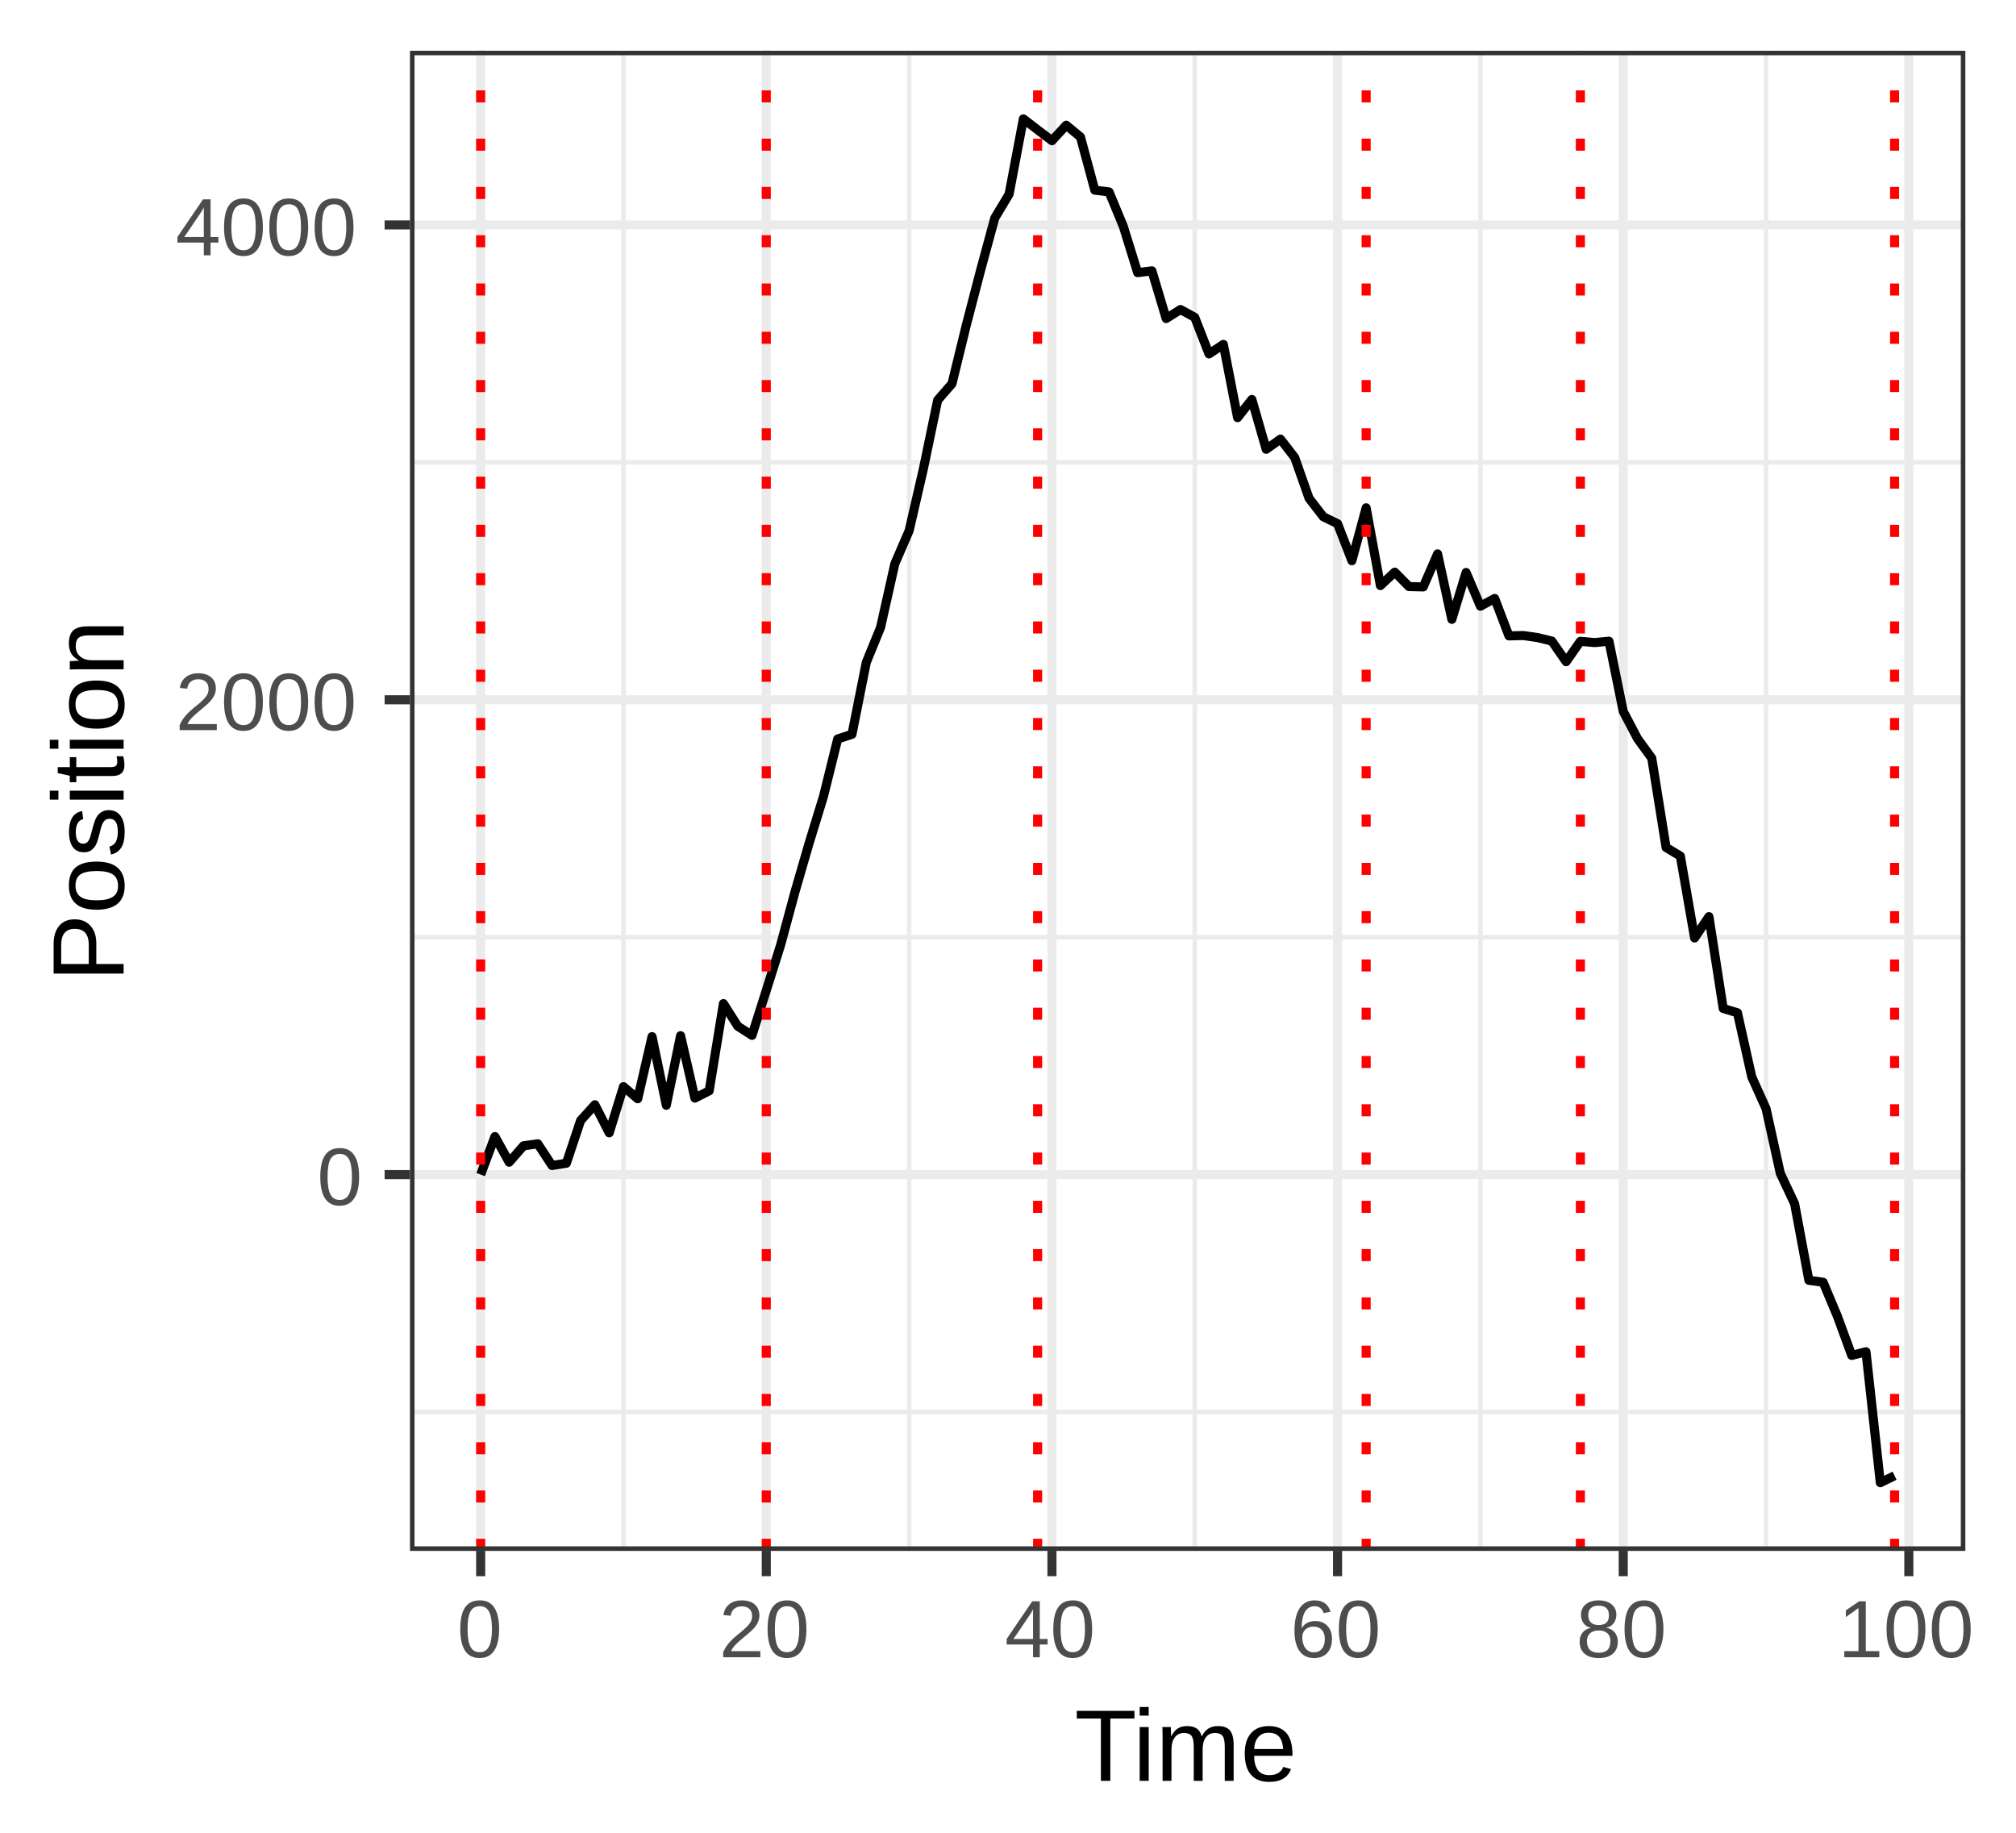
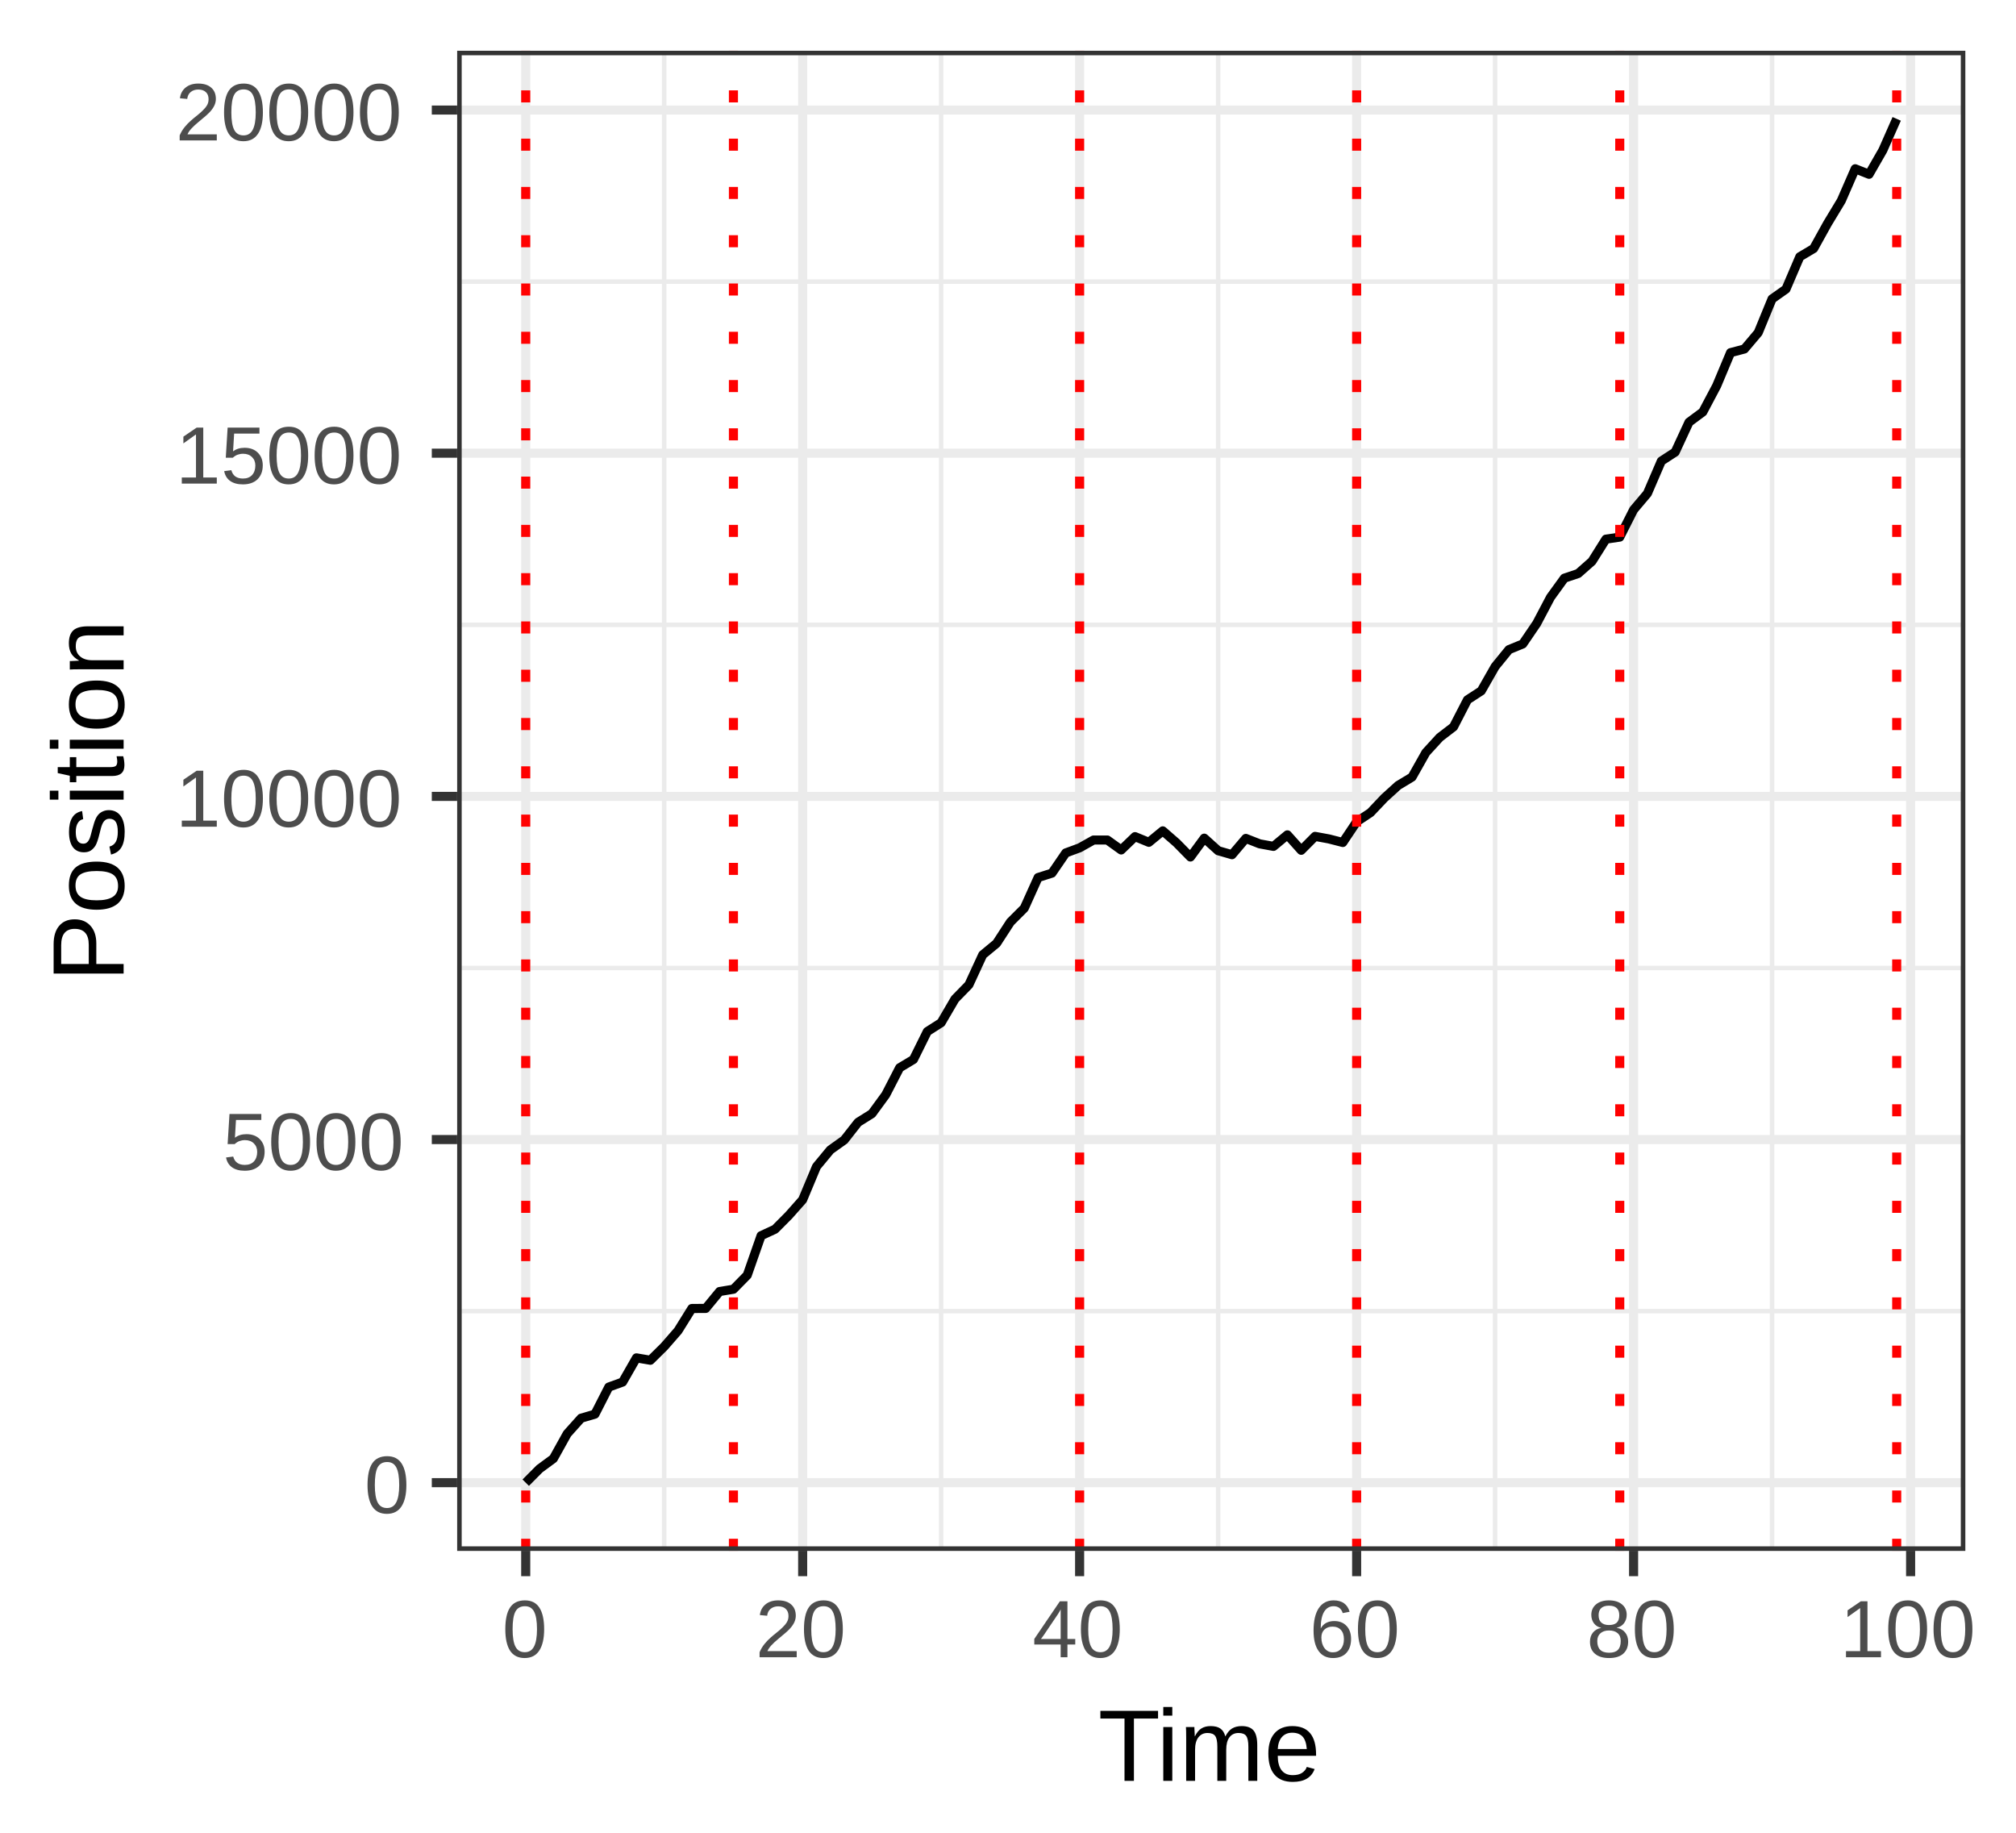
<svg xmlns="http://www.w3.org/2000/svg" viewBox="0 0 237.60 216.00">
  <defs>
    <style type="text/css">
    line, polyline, path, rect, circle {
      fill: none;
      stroke: #000000;
      stroke-linecap: round;
      stroke-linejoin: round;
      stroke-miterlimit: 10.00;
    }
  </style>
  </defs>
  <rect width="100%" height="100%" style="stroke: none; fill: #FFFFFF;" />
  <rect x="0.00" y="0.00" width="237.60" height="216.00" style="stroke-width: 1.07; stroke: #FFFFFF; fill: #FFFFFF;" />
  <defs>
-     <clipPath id="cpNDguMzE1NXwyMzEuNjIyfDE4Mi43NzR8NS45Nzc1OA==">
-       <rect x="48.32" y="5.98" width="183.31" height="176.80" />
+     <clipPath id="cpNTMuODc3fDIzMS42MjJ8MTgyLjc3NHw1Ljk3NzU4">
+       <rect x="53.88" y="5.98" width="177.75" height="176.80" />
    </clipPath>
  </defs>
-   <rect x="48.32" y="5.98" width="183.31" height="176.80" style="stroke-width: 1.07; stroke: none; fill: #FFFFFF;" clip-path="url(#cpNDguMzE1NXwyMzEuNjIyfDE4Mi43NzR8NS45Nzc1OA==)" />
-   <polyline points="48.32,166.41 231.62,166.41 " style="stroke-width: 0.53; stroke: #EBEBEB; stroke-linecap: butt;" clip-path="url(#cpNDguMzE1NXwyMzEuNjIyfDE4Mi43NzR8NS45Nzc1OA==)" />
-   <polyline points="48.32,110.45 231.62,110.45 " style="stroke-width: 0.53; stroke: #EBEBEB; stroke-linecap: butt;" clip-path="url(#cpNDguMzE1NXwyMzEuNjIyfDE4Mi43NzR8NS45Nzc1OA==)" />
-   <polyline points="48.32,54.49 231.62,54.49 " style="stroke-width: 0.53; stroke: #EBEBEB; stroke-linecap: butt;" clip-path="url(#cpNDguMzE1NXwyMzEuNjIyfDE4Mi43NzR8NS45Nzc1OA==)" />
-   <polyline points="73.48,182.77 73.48,5.98 " style="stroke-width: 0.53; stroke: #EBEBEB; stroke-linecap: butt;" clip-path="url(#cpNDguMzE1NXwyMzEuNjIyfDE4Mi43NzR8NS45Nzc1OA==)" />
-   <polyline points="107.15,182.77 107.15,5.98 " style="stroke-width: 0.53; stroke: #EBEBEB; stroke-linecap: butt;" clip-path="url(#cpNDguMzE1NXwyMzEuNjIyfDE4Mi43NzR8NS45Nzc1OA==)" />
-   <polyline points="140.81,182.77 140.81,5.98 " style="stroke-width: 0.53; stroke: #EBEBEB; stroke-linecap: butt;" clip-path="url(#cpNDguMzE1NXwyMzEuNjIyfDE4Mi43NzR8NS45Nzc1OA==)" />
-   <polyline points="174.48,182.77 174.48,5.98 " style="stroke-width: 0.53; stroke: #EBEBEB; stroke-linecap: butt;" clip-path="url(#cpNDguMzE1NXwyMzEuNjIyfDE4Mi43NzR8NS45Nzc1OA==)" />
-   <polyline points="208.14,182.77 208.14,5.98 " style="stroke-width: 0.53; stroke: #EBEBEB; stroke-linecap: butt;" clip-path="url(#cpNDguMzE1NXwyMzEuNjIyfDE4Mi43NzR8NS45Nzc1OA==)" />
-   <polyline points="48.32,138.43 231.62,138.43 " style="stroke-width: 1.07; stroke: #EBEBEB; stroke-linecap: butt;" clip-path="url(#cpNDguMzE1NXwyMzEuNjIyfDE4Mi43NzR8NS45Nzc1OA==)" />
-   <polyline points="48.32,82.47 231.62,82.47 " style="stroke-width: 1.07; stroke: #EBEBEB; stroke-linecap: butt;" clip-path="url(#cpNDguMzE1NXwyMzEuNjIyfDE4Mi43NzR8NS45Nzc1OA==)" />
-   <polyline points="48.32,26.51 231.62,26.51 " style="stroke-width: 1.07; stroke: #EBEBEB; stroke-linecap: butt;" clip-path="url(#cpNDguMzE1NXwyMzEuNjIyfDE4Mi43NzR8NS45Nzc1OA==)" />
-   <polyline points="56.65,182.77 56.65,5.98 " style="stroke-width: 1.07; stroke: #EBEBEB; stroke-linecap: butt;" clip-path="url(#cpNDguMzE1NXwyMzEuNjIyfDE4Mi43NzR8NS45Nzc1OA==)" />
-   <polyline points="90.31,182.77 90.31,5.98 " style="stroke-width: 1.07; stroke: #EBEBEB; stroke-linecap: butt;" clip-path="url(#cpNDguMzE1NXwyMzEuNjIyfDE4Mi43NzR8NS45Nzc1OA==)" />
-   <polyline points="123.98,182.77 123.98,5.98 " style="stroke-width: 1.07; stroke: #EBEBEB; stroke-linecap: butt;" clip-path="url(#cpNDguMzE1NXwyMzEuNjIyfDE4Mi43NzR8NS45Nzc1OA==)" />
-   <polyline points="157.64,182.77 157.64,5.98 " style="stroke-width: 1.07; stroke: #EBEBEB; stroke-linecap: butt;" clip-path="url(#cpNDguMzE1NXwyMzEuNjIyfDE4Mi43NzR8NS45Nzc1OA==)" />
-   <polyline points="191.31,182.77 191.31,5.98 " style="stroke-width: 1.07; stroke: #EBEBEB; stroke-linecap: butt;" clip-path="url(#cpNDguMzE1NXwyMzEuNjIyfDE4Mi43NzR8NS45Nzc1OA==)" />
-   <polyline points="224.97,182.77 224.97,5.98 " style="stroke-width: 1.07; stroke: #EBEBEB; stroke-linecap: butt;" clip-path="url(#cpNDguMzE1NXwyMzEuNjIyfDE4Mi43NzR8NS45Nzc1OA==)" />
-   <polyline points="56.65,138.43 58.33,133.95 60.01,136.97 61.70,135.04 63.38,134.80 65.06,137.36 66.75,137.09 68.43,132.06 70.11,130.20 71.80,133.51 73.48,128.07 75.16,129.49 76.85,122.17 78.53,130.26 80.21,122.06 81.90,129.41 83.58,128.56 85.26,118.28 86.95,120.94 88.63,122.02 90.31,116.73 92.00,111.38 93.68,105.16 95.36,99.37 97.05,93.87 98.73,87.09 100.41,86.54 102.10,78.06 103.78,73.95 105.46,66.45 107.15,62.54 108.83,55.24 110.51,47.16 112.20,45.22 113.88,38.34 115.56,31.89 117.24,25.70 118.93,22.88 120.61,14.01 122.29,15.30 123.98,16.58 125.66,14.76 127.34,16.14 129.03,22.41 130.71,22.62 132.39,26.68 134.08,32.13 135.76,31.92 137.44,37.54 139.13,36.48 140.81,37.40 142.49,41.71 144.18,40.59 145.86,49.22 147.54,47.08 149.23,52.95 150.91,51.75 152.59,53.92 154.28,58.72 155.96,60.90 157.64,61.72 159.33,66.08 161.01,59.85 162.69,69.01 164.38,67.43 166.06,69.13 167.74,69.17 169.43,65.28 171.11,72.99 172.79,67.47 174.48,71.44 176.16,70.53 177.84,74.94 179.53,74.90 181.21,75.14 182.89,75.55 184.58,77.98 186.26,75.58 187.94,75.73 189.63,75.57 191.31,83.84 192.99,87.04 194.67,89.35 196.36,99.88 198.04,100.89 199.72,110.54 201.41,108.03 203.09,118.85 204.77,119.36 206.46,126.92 208.14,130.65 209.82,138.28 211.51,141.87 213.19,150.89 214.87,151.12 216.56,155.15 218.24,159.74 219.92,159.31 221.61,174.74 223.29,173.92 " style="stroke-width: 1.07; stroke-linecap: butt;" clip-path="url(#cpNDguMzE1NXwyMzEuNjIyfDE4Mi43NzR8NS45Nzc1OA==)" />
-   <line x1="90.31" y1="182.77" x2="90.31" y2="5.98" style="stroke-width: 1.07; stroke: #FF0000; stroke-dasharray: 1.42,4.27; stroke-linecap: butt;" clip-path="url(#cpNDguMzE1NXwyMzEuNjIyfDE4Mi43NzR8NS45Nzc1OA==)" />
-   <line x1="122.29" y1="182.77" x2="122.29" y2="5.98" style="stroke-width: 1.07; stroke: #FF0000; stroke-dasharray: 1.42,4.27; stroke-linecap: butt;" clip-path="url(#cpNDguMzE1NXwyMzEuNjIyfDE4Mi43NzR8NS45Nzc1OA==)" />
-   <line x1="161.01" y1="182.77" x2="161.01" y2="5.98" style="stroke-width: 1.07; stroke: #FF0000; stroke-dasharray: 1.42,4.27; stroke-linecap: butt;" clip-path="url(#cpNDguMzE1NXwyMzEuNjIyfDE4Mi43NzR8NS45Nzc1OA==)" />
-   <line x1="186.26" y1="182.77" x2="186.26" y2="5.98" style="stroke-width: 1.07; stroke: #FF0000; stroke-dasharray: 1.42,4.27; stroke-linecap: butt;" clip-path="url(#cpNDguMzE1NXwyMzEuNjIyfDE4Mi43NzR8NS45Nzc1OA==)" />
-   <line x1="223.29" y1="182.77" x2="223.29" y2="5.98" style="stroke-width: 1.07; stroke: #FF0000; stroke-dasharray: 1.42,4.27; stroke-linecap: butt;" clip-path="url(#cpNDguMzE1NXwyMzEuNjIyfDE4Mi43NzR8NS45Nzc1OA==)" />
-   <line x1="56.65" y1="182.77" x2="56.65" y2="5.98" style="stroke-width: 1.07; stroke: #FF0000; stroke-dasharray: 1.42,4.27; stroke-linecap: butt;" clip-path="url(#cpNDguMzE1NXwyMzEuNjIyfDE4Mi43NzR8NS45Nzc1OA==)" />
-   <rect x="48.32" y="5.98" width="183.31" height="176.80" style="stroke-width: 1.07; stroke: #333333;" clip-path="url(#cpNDguMzE1NXwyMzEuNjIyfDE4Mi43NzR8NS45Nzc1OA==)" />
+   <rect x="53.88" y="5.98" width="177.75" height="176.80" style="stroke-width: 1.07; stroke: none; fill: #FFFFFF;" clip-path="url(#cpNTMuODc3fDIzMS42MjJ8MTgyLjc3NHw1Ljk3NzU4)" />
+   <polyline points="53.88,154.52 231.62,154.52 " style="stroke-width: 0.53; stroke: #EBEBEB; stroke-linecap: butt;" clip-path="url(#cpNTMuODc3fDIzMS42MjJ8MTgyLjc3NHw1Ljk3NzU4)" />
+   <polyline points="53.88,114.08 231.62,114.08 " style="stroke-width: 0.53; stroke: #EBEBEB; stroke-linecap: butt;" clip-path="url(#cpNTMuODc3fDIzMS42MjJ8MTgyLjc3NHw1Ljk3NzU4)" />
+   <polyline points="53.88,73.64 231.62,73.64 " style="stroke-width: 0.53; stroke: #EBEBEB; stroke-linecap: butt;" clip-path="url(#cpNTMuODc3fDIzMS42MjJ8MTgyLjc3NHw1Ljk3NzU4)" />
+   <polyline points="53.88,33.19 231.62,33.19 " style="stroke-width: 0.53; stroke: #EBEBEB; stroke-linecap: butt;" clip-path="url(#cpNTMuODc3fDIzMS42MjJ8MTgyLjc3NHw1Ljk3NzU4)" />
+   <polyline points="78.28,182.77 78.28,5.98 " style="stroke-width: 0.53; stroke: #EBEBEB; stroke-linecap: butt;" clip-path="url(#cpNTMuODc3fDIzMS42MjJ8MTgyLjc3NHw1Ljk3NzU4)" />
+   <polyline points="110.92,182.77 110.92,5.98 " style="stroke-width: 0.53; stroke: #EBEBEB; stroke-linecap: butt;" clip-path="url(#cpNTMuODc3fDIzMS42MjJ8MTgyLjc3NHw1Ljk3NzU4)" />
+   <polyline points="143.57,182.77 143.57,5.98 " style="stroke-width: 0.53; stroke: #EBEBEB; stroke-linecap: butt;" clip-path="url(#cpNTMuODc3fDIzMS42MjJ8MTgyLjc3NHw1Ljk3NzU4)" />
+   <polyline points="176.21,182.77 176.21,5.98 " style="stroke-width: 0.53; stroke: #EBEBEB; stroke-linecap: butt;" clip-path="url(#cpNTMuODc3fDIzMS42MjJ8MTgyLjc3NHw1Ljk3NzU4)" />
+   <polyline points="208.85,182.77 208.85,5.98 " style="stroke-width: 0.53; stroke: #EBEBEB; stroke-linecap: butt;" clip-path="url(#cpNTMuODc3fDIzMS42MjJ8MTgyLjc3NHw1Ljk3NzU4)" />
+   <polyline points="53.88,174.74 231.62,174.74 " style="stroke-width: 1.07; stroke: #EBEBEB; stroke-linecap: butt;" clip-path="url(#cpNTMuODc3fDIzMS42MjJ8MTgyLjc3NHw1Ljk3NzU4)" />
+   <polyline points="53.88,134.30 231.62,134.30 " style="stroke-width: 1.07; stroke: #EBEBEB; stroke-linecap: butt;" clip-path="url(#cpNTMuODc3fDIzMS42MjJ8MTgyLjc3NHw1Ljk3NzU4)" />
+   <polyline points="53.88,93.86 231.62,93.86 " style="stroke-width: 1.07; stroke: #EBEBEB; stroke-linecap: butt;" clip-path="url(#cpNTMuODc3fDIzMS42MjJ8MTgyLjc3NHw1Ljk3NzU4)" />
+   <polyline points="53.88,53.41 231.62,53.41 " style="stroke-width: 1.07; stroke: #EBEBEB; stroke-linecap: butt;" clip-path="url(#cpNTMuODc3fDIzMS42MjJ8MTgyLjc3NHw1Ljk3NzU4)" />
+   <polyline points="53.88,12.97 231.62,12.97 " style="stroke-width: 1.07; stroke: #EBEBEB; stroke-linecap: butt;" clip-path="url(#cpNTMuODc3fDIzMS42MjJ8MTgyLjc3NHw1Ljk3NzU4)" />
+   <polyline points="61.96,182.77 61.96,5.98 " style="stroke-width: 1.07; stroke: #EBEBEB; stroke-linecap: butt;" clip-path="url(#cpNTMuODc3fDIzMS42MjJ8MTgyLjc3NHw1Ljk3NzU4)" />
+   <polyline points="94.60,182.77 94.60,5.98 " style="stroke-width: 1.07; stroke: #EBEBEB; stroke-linecap: butt;" clip-path="url(#cpNTMuODc3fDIzMS42MjJ8MTgyLjc3NHw1Ljk3NzU4)" />
+   <polyline points="127.24,182.77 127.24,5.98 " style="stroke-width: 1.07; stroke: #EBEBEB; stroke-linecap: butt;" clip-path="url(#cpNTMuODc3fDIzMS42MjJ8MTgyLjc3NHw1Ljk3NzU4)" />
+   <polyline points="159.89,182.77 159.89,5.98 " style="stroke-width: 1.07; stroke: #EBEBEB; stroke-linecap: butt;" clip-path="url(#cpNTMuODc3fDIzMS42MjJ8MTgyLjc3NHw1Ljk3NzU4)" />
+   <polyline points="192.53,182.77 192.53,5.98 " style="stroke-width: 1.07; stroke: #EBEBEB; stroke-linecap: butt;" clip-path="url(#cpNTMuODc3fDIzMS42MjJ8MTgyLjc3NHw1Ljk3NzU4)" />
+   <polyline points="225.18,182.77 225.18,5.98 " style="stroke-width: 1.07; stroke: #EBEBEB; stroke-linecap: butt;" clip-path="url(#cpNTMuODc3fDIzMS42MjJ8MTgyLjc3NHw1Ljk3NzU4)" />
+   <polyline points="61.96,174.74 63.59,173.10 65.22,171.90 66.85,168.97 68.49,167.14 70.12,166.66 71.75,163.47 73.38,162.88 75.01,160.03 76.65,160.31 78.28,158.70 79.91,156.83 81.54,154.21 83.17,154.20 84.81,152.21 86.44,151.94 88.07,150.28 89.70,145.63 91.34,144.87 92.97,143.23 94.60,141.39 96.23,137.49 97.86,135.52 99.50,134.35 101.13,132.27 102.76,131.25 104.39,129.02 106.03,125.84 107.66,124.86 109.29,121.57 110.92,120.53 112.55,117.74 114.19,116.06 115.82,112.53 117.45,111.18 119.08,108.67 120.72,107.03 122.35,103.42 123.98,102.90 125.61,100.52 127.24,99.92 128.88,99.00 130.51,99.00 132.14,100.17 133.77,98.60 135.40,99.27 137.04,97.92 138.67,99.34 140.30,101.00 141.93,98.78 143.57,100.26 145.20,100.73 146.83,98.81 148.46,99.45 150.09,99.75 151.73,98.39 153.36,100.21 154.99,98.57 156.62,98.87 158.26,99.29 159.89,96.85 161.52,95.77 163.15,94.05 164.78,92.57 166.42,91.58 168.05,88.69 169.68,86.91 171.31,85.66 172.95,82.48 174.58,81.42 176.21,78.56 177.84,76.56 179.47,75.89 181.11,73.48 182.74,70.39 184.37,68.14 186.00,67.59 187.63,66.15 189.27,63.54 190.90,63.30 192.53,60.08 194.16,58.15 195.80,54.34 197.43,53.28 199.06,49.76 200.69,48.55 202.32,45.47 203.96,41.56 205.59,41.13 207.22,39.20 208.85,35.23 210.49,34.07 212.12,30.26 213.75,29.29 215.38,26.35 217.01,23.65 218.65,19.89 220.28,20.54 221.91,17.70 223.54,14.01 " style="stroke-width: 1.07; stroke-linecap: butt;" clip-path="url(#cpNTMuODc3fDIzMS42MjJ8MTgyLjc3NHw1Ljk3NzU4)" />
+   <line x1="86.44" y1="182.77" x2="86.44" y2="5.98" style="stroke-width: 1.07; stroke: #FF0000; stroke-dasharray: 1.42,4.27; stroke-linecap: butt;" clip-path="url(#cpNTMuODc3fDIzMS42MjJ8MTgyLjc3NHw1Ljk3NzU4)" />
+   <line x1="127.24" y1="182.77" x2="127.24" y2="5.98" style="stroke-width: 1.07; stroke: #FF0000; stroke-dasharray: 1.42,4.27; stroke-linecap: butt;" clip-path="url(#cpNTMuODc3fDIzMS42MjJ8MTgyLjc3NHw1Ljk3NzU4)" />
+   <line x1="159.89" y1="182.77" x2="159.89" y2="5.98" style="stroke-width: 1.07; stroke: #FF0000; stroke-dasharray: 1.42,4.27; stroke-linecap: butt;" clip-path="url(#cpNTMuODc3fDIzMS42MjJ8MTgyLjc3NHw1Ljk3NzU4)" />
+   <line x1="190.90" y1="182.77" x2="190.90" y2="5.98" style="stroke-width: 1.07; stroke: #FF0000; stroke-dasharray: 1.42,4.27; stroke-linecap: butt;" clip-path="url(#cpNTMuODc3fDIzMS42MjJ8MTgyLjc3NHw1Ljk3NzU4)" />
+   <line x1="223.54" y1="182.77" x2="223.54" y2="5.98" style="stroke-width: 1.07; stroke: #FF0000; stroke-dasharray: 1.42,4.27; stroke-linecap: butt;" clip-path="url(#cpNTMuODc3fDIzMS42MjJ8MTgyLjc3NHw1Ljk3NzU4)" />
+   <line x1="61.96" y1="182.77" x2="61.96" y2="5.98" style="stroke-width: 1.07; stroke: #FF0000; stroke-dasharray: 1.42,4.27; stroke-linecap: butt;" clip-path="url(#cpNTMuODc3fDIzMS42MjJ8MTgyLjc3NHw1Ljk3NzU4)" />
+   <rect x="53.88" y="5.98" width="177.75" height="176.80" style="stroke-width: 1.07; stroke: #333333;" clip-path="url(#cpNTMuODc3fDIzMS42MjJ8MTgyLjc3NHw1Ljk3NzU4)" />
  <defs>
    <clipPath id="cpMHwyMzcuNnwyMTZ8MA==">
      <rect x="0.00" y="0.00" width="237.60" height="216.00" />
    </clipPath>
  </defs>
  <g clip-path="url(#cpMHwyMzcuNnwyMTZ8MA==)">
-     <text x="37.37" y="142.01" style="font-size: 9.60px; fill: #4D4D4D; font-family: Arial;" textLength="5.56px" lengthAdjust="spacingAndGlyphs">0</text>
+     <text x="42.94" y="178.32" style="font-size: 9.60px; fill: #4D4D4D; font-family: Arial;" textLength="5.56px" lengthAdjust="spacingAndGlyphs">0</text>
  </g>
  <g clip-path="url(#cpMHwyMzcuNnwyMTZ8MA==)">
-     <text x="20.69" y="86.05" style="font-size: 9.60px; fill: #4D4D4D; font-family: Arial;" textLength="22.25px" lengthAdjust="spacingAndGlyphs">2000</text>
+     <text x="26.25" y="137.88" style="font-size: 9.60px; fill: #4D4D4D; font-family: Arial;" textLength="22.25px" lengthAdjust="spacingAndGlyphs">5000</text>
  </g>
  <g clip-path="url(#cpMHwyMzcuNnwyMTZ8MA==)">
-     <text x="20.69" y="30.09" style="font-size: 9.60px; fill: #4D4D4D; font-family: Arial;" textLength="22.25px" lengthAdjust="spacingAndGlyphs">4000</text>
-   </g>
-   <polyline points="45.33,138.43 48.32,138.43 " style="stroke-width: 1.07; stroke: #333333; stroke-linecap: butt;" clip-path="url(#cpMHwyMzcuNnwyMTZ8MA==)" />
-   <polyline points="45.33,82.47 48.32,82.47 " style="stroke-width: 1.07; stroke: #333333; stroke-linecap: butt;" clip-path="url(#cpMHwyMzcuNnwyMTZ8MA==)" />
-   <polyline points="45.33,26.51 48.32,26.51 " style="stroke-width: 1.07; stroke: #333333; stroke-linecap: butt;" clip-path="url(#cpMHwyMzcuNnwyMTZ8MA==)" />
-   <polyline points="56.65,185.76 56.65,182.77 " style="stroke-width: 1.07; stroke: #333333; stroke-linecap: butt;" clip-path="url(#cpMHwyMzcuNnwyMTZ8MA==)" />
-   <polyline points="90.31,185.76 90.31,182.77 " style="stroke-width: 1.07; stroke: #333333; stroke-linecap: butt;" clip-path="url(#cpMHwyMzcuNnwyMTZ8MA==)" />
-   <polyline points="123.98,185.76 123.98,182.77 " style="stroke-width: 1.07; stroke: #333333; stroke-linecap: butt;" clip-path="url(#cpMHwyMzcuNnwyMTZ8MA==)" />
-   <polyline points="157.64,185.76 157.64,182.77 " style="stroke-width: 1.07; stroke: #333333; stroke-linecap: butt;" clip-path="url(#cpMHwyMzcuNnwyMTZ8MA==)" />
-   <polyline points="191.31,185.76 191.31,182.77 " style="stroke-width: 1.07; stroke: #333333; stroke-linecap: butt;" clip-path="url(#cpMHwyMzcuNnwyMTZ8MA==)" />
-   <polyline points="224.97,185.76 224.97,182.77 " style="stroke-width: 1.07; stroke: #333333; stroke-linecap: butt;" clip-path="url(#cpMHwyMzcuNnwyMTZ8MA==)" />
-   <g clip-path="url(#cpMHwyMzcuNnwyMTZ8MA==)">
-     <text x="53.87" y="195.31" style="font-size: 9.60px; fill: #4D4D4D; font-family: Arial;" textLength="5.56px" lengthAdjust="spacingAndGlyphs">0</text>
+     <text x="20.69" y="97.43" style="font-size: 9.60px; fill: #4D4D4D; font-family: Arial;" textLength="27.81px" lengthAdjust="spacingAndGlyphs">10000</text>
  </g>
  <g clip-path="url(#cpMHwyMzcuNnwyMTZ8MA==)">
-     <text x="84.75" y="195.31" style="font-size: 9.60px; fill: #4D4D4D; font-family: Arial;" textLength="11.12px" lengthAdjust="spacingAndGlyphs">20</text>
+     <text x="20.69" y="56.99" style="font-size: 9.60px; fill: #4D4D4D; font-family: Arial;" textLength="27.81px" lengthAdjust="spacingAndGlyphs">15000</text>
  </g>
  <g clip-path="url(#cpMHwyMzcuNnwyMTZ8MA==)">
-     <text x="118.42" y="195.31" style="font-size: 9.60px; fill: #4D4D4D; font-family: Arial;" textLength="11.12px" lengthAdjust="spacingAndGlyphs">40</text>
+     <text x="20.69" y="16.55" style="font-size: 9.60px; fill: #4D4D4D; font-family: Arial;" textLength="27.81px" lengthAdjust="spacingAndGlyphs">20000</text>
+   </g>
+   <polyline points="50.89,174.74 53.88,174.74 " style="stroke-width: 1.07; stroke: #333333; stroke-linecap: butt;" clip-path="url(#cpMHwyMzcuNnwyMTZ8MA==)" />
+   <polyline points="50.89,134.30 53.88,134.30 " style="stroke-width: 1.07; stroke: #333333; stroke-linecap: butt;" clip-path="url(#cpMHwyMzcuNnwyMTZ8MA==)" />
+   <polyline points="50.89,93.86 53.88,93.86 " style="stroke-width: 1.07; stroke: #333333; stroke-linecap: butt;" clip-path="url(#cpMHwyMzcuNnwyMTZ8MA==)" />
+   <polyline points="50.89,53.41 53.88,53.41 " style="stroke-width: 1.07; stroke: #333333; stroke-linecap: butt;" clip-path="url(#cpMHwyMzcuNnwyMTZ8MA==)" />
+   <polyline points="50.89,12.97 53.88,12.97 " style="stroke-width: 1.07; stroke: #333333; stroke-linecap: butt;" clip-path="url(#cpMHwyMzcuNnwyMTZ8MA==)" />
+   <polyline points="61.96,185.76 61.96,182.77 " style="stroke-width: 1.07; stroke: #333333; stroke-linecap: butt;" clip-path="url(#cpMHwyMzcuNnwyMTZ8MA==)" />
+   <polyline points="94.60,185.76 94.60,182.77 " style="stroke-width: 1.07; stroke: #333333; stroke-linecap: butt;" clip-path="url(#cpMHwyMzcuNnwyMTZ8MA==)" />
+   <polyline points="127.24,185.76 127.24,182.77 " style="stroke-width: 1.07; stroke: #333333; stroke-linecap: butt;" clip-path="url(#cpMHwyMzcuNnwyMTZ8MA==)" />
+   <polyline points="159.89,185.76 159.89,182.77 " style="stroke-width: 1.07; stroke: #333333; stroke-linecap: butt;" clip-path="url(#cpMHwyMzcuNnwyMTZ8MA==)" />
+   <polyline points="192.53,185.76 192.53,182.77 " style="stroke-width: 1.07; stroke: #333333; stroke-linecap: butt;" clip-path="url(#cpMHwyMzcuNnwyMTZ8MA==)" />
+   <polyline points="225.18,185.76 225.18,182.77 " style="stroke-width: 1.07; stroke: #333333; stroke-linecap: butt;" clip-path="url(#cpMHwyMzcuNnwyMTZ8MA==)" />
+   <g clip-path="url(#cpMHwyMzcuNnwyMTZ8MA==)">
+     <text x="59.18" y="195.31" style="font-size: 9.60px; fill: #4D4D4D; font-family: Arial;" textLength="5.56px" lengthAdjust="spacingAndGlyphs">0</text>
  </g>
  <g clip-path="url(#cpMHwyMzcuNnwyMTZ8MA==)">
-     <text x="152.08" y="195.31" style="font-size: 9.60px; fill: #4D4D4D; font-family: Arial;" textLength="11.12px" lengthAdjust="spacingAndGlyphs">60</text>
+     <text x="89.04" y="195.31" style="font-size: 9.60px; fill: #4D4D4D; font-family: Arial;" textLength="11.12px" lengthAdjust="spacingAndGlyphs">20</text>
  </g>
  <g clip-path="url(#cpMHwyMzcuNnwyMTZ8MA==)">
-     <text x="185.75" y="195.31" style="font-size: 9.60px; fill: #4D4D4D; font-family: Arial;" textLength="11.12px" lengthAdjust="spacingAndGlyphs">80</text>
+     <text x="121.68" y="195.31" style="font-size: 9.60px; fill: #4D4D4D; font-family: Arial;" textLength="11.12px" lengthAdjust="spacingAndGlyphs">40</text>
  </g>
  <g clip-path="url(#cpMHwyMzcuNnwyMTZ8MA==)">
-     <text x="216.63" y="195.31" style="font-size: 9.60px; fill: #4D4D4D; font-family: Arial;" textLength="16.68px" lengthAdjust="spacingAndGlyphs">100</text>
+     <text x="154.33" y="195.31" style="font-size: 9.60px; fill: #4D4D4D; font-family: Arial;" textLength="11.12px" lengthAdjust="spacingAndGlyphs">60</text>
  </g>
  <g clip-path="url(#cpMHwyMzcuNnwyMTZ8MA==)">
-     <text x="126.64" y="209.88" style="font-size: 12.00px; font-family: Arial;" textLength="26.67px" lengthAdjust="spacingAndGlyphs">Time</text>
+     <text x="186.97" y="195.31" style="font-size: 9.60px; fill: #4D4D4D; font-family: Arial;" textLength="11.12px" lengthAdjust="spacingAndGlyphs">80</text>
+   </g>
+   <g clip-path="url(#cpMHwyMzcuNnwyMTZ8MA==)">
+     <text x="216.83" y="195.31" style="font-size: 9.60px; fill: #4D4D4D; font-family: Arial;" textLength="16.68px" lengthAdjust="spacingAndGlyphs">100</text>
+   </g>
+   <g clip-path="url(#cpMHwyMzcuNnwyMTZ8MA==)">
+     <text x="129.42" y="209.88" style="font-size: 12.00px; font-family: Arial;" textLength="26.67px" lengthAdjust="spacingAndGlyphs">Time</text>
  </g>
  <g clip-path="url(#cpMHwyMzcuNnwyMTZ8MA==)">
    <text transform="translate(14.57,115.72) rotate(-90)" style="font-size: 12.00px; font-family: Arial;" textLength="42.69px" lengthAdjust="spacingAndGlyphs">Position</text>
  </g>
</svg>
